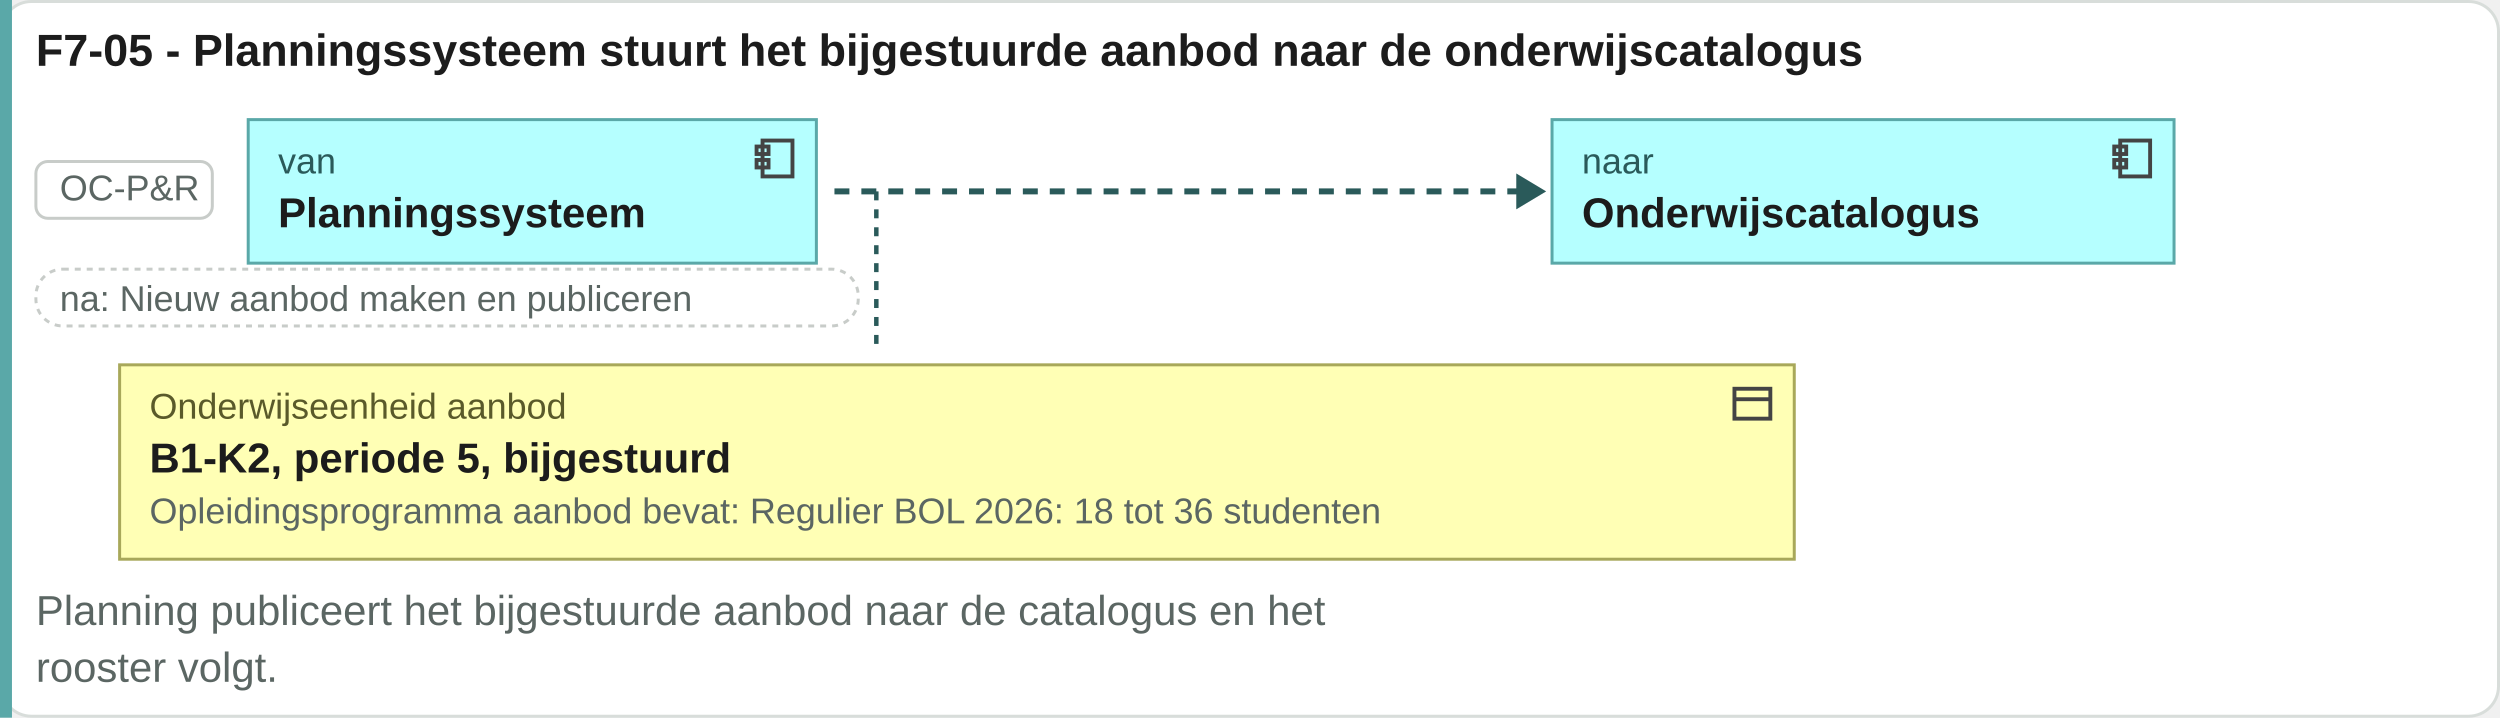
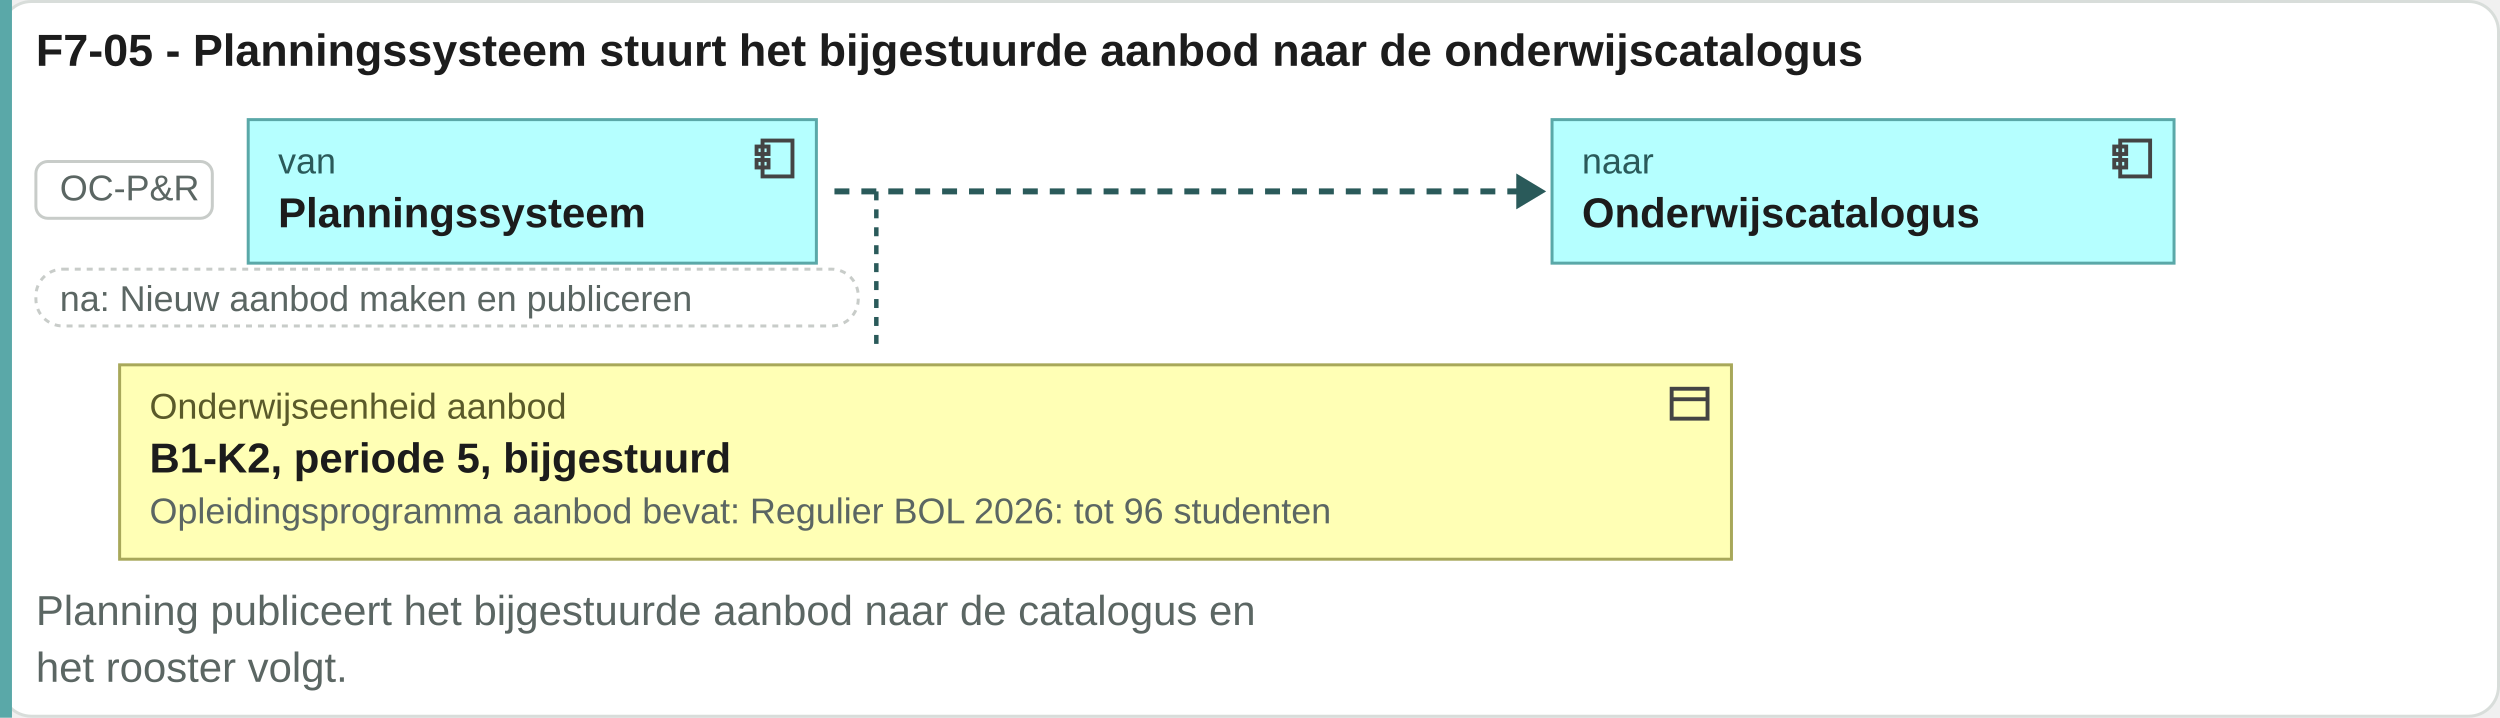
<svg xmlns="http://www.w3.org/2000/svg" viewBox="0 0 836 240" width="836" height="240">
  <rect x="0.5" y="0.5" width="835" height="239" rx="10" fill="#ffffff" stroke="#d8ddda" />
  <text x="12" y="22" font-family="Arial, Helvetica, sans-serif" font-size="15" font-weight="bold" fill="#1c1c1c" text-anchor="start">F7-05 - Planningssysteem stuurt het bijgestuurde aanbod naar de onderwijscatalogus</text>
  <rect x="0" y="0" width="4" height="240" fill="#5aa8a8" />
  <rect x="12" y="54" width="59" height="19" rx="4" fill="#ffffff" stroke="#c8ccc9" />
  <text x="20" y="67" font-family="Arial, Helvetica, sans-serif" font-size="12" fill="#5b6663" text-anchor="start">OC-P&amp;R</text>
  <rect x="83" y="40" width="190" height="48" rx="0" fill="#b5ffff" stroke="#5aa8a8" />
  <g transform="translate(251,45)" fill="none" stroke="#444" stroke-width="1.3">
    <rect x="4" y="2" width="10" height="12" />
    <rect x="2" y="4" width="4" height="2.5" />
    <rect x="2" y="8.5" width="4" height="2.5" />
  </g>
  <text x="93" y="58" font-family="Arial, Helvetica, sans-serif" font-size="12" fill="#2a5a5a" text-anchor="start">van</text>
  <text x="93" y="76" font-family="Arial, Helvetica, sans-serif" font-size="14" font-weight="bold" fill="#1c1c1c" text-anchor="start">Planningssysteem</text>
  <path d="M279.04 64H509.04" stroke="#2a5a5a" stroke-width="2" stroke-dasharray="5 4" />
  <path d="M507.04 58l10 6-10 6z" fill="#2a5a5a" />
  <rect x="519" y="40" width="208" height="48" rx="0" fill="#b5ffff" stroke="#5aa8a8" />
  <g transform="translate(705,45)" fill="none" stroke="#444" stroke-width="1.3">
    <rect x="4" y="2" width="10" height="12" />
    <rect x="2" y="4" width="4" height="2.5" />
    <rect x="2" y="8.5" width="4" height="2.5" />
  </g>
  <text x="529" y="58" font-family="Arial, Helvetica, sans-serif" font-size="12" fill="#2a5a5a" text-anchor="start">naar</text>
  <text x="529" y="76" font-family="Arial, Helvetica, sans-serif" font-size="14" font-weight="bold" fill="#1c1c1c" text-anchor="start">Onderwijscatalogus</text>
  <rect x="12" y="90" width="275" height="19" rx="9" fill="#ffffff" stroke="#c8ccc9" stroke-dasharray="2 2" />
  <text x="20" y="104" font-family="Arial, Helvetica, sans-serif" font-size="12" fill="#5b6663" text-anchor="start">na: Nieuw aanbod maken en publiceren</text>
  <path d="M293.04 64V118" stroke="#2a5a5a" stroke-width="1.5" stroke-dasharray="3 3" />
-   <rect x="40" y="122" width="560" height="65" rx="0" fill="#ffffb5" stroke="#a8a85a" />
-   <g transform="translate(578,127)" fill="none" stroke="#444" stroke-width="1.3">
+   <rect x="40" y="122" width="539" height="65" rx="0" fill="#ffffb5" stroke="#a8a85a" />
+   <g transform="translate(557,127)" fill="none" stroke="#444" stroke-width="1.3">
    <rect x="2" y="3" width="12" height="10" />
    <path d="M2 6.5h12" />
  </g>
  <text x="50" y="140" font-family="Arial, Helvetica, sans-serif" font-size="12" fill="#5a5a2a" text-anchor="start">Onderwijseenheid aanbod</text>
  <text x="50" y="158" font-family="Arial, Helvetica, sans-serif" font-size="14" font-weight="bold" fill="#1c1c1c" text-anchor="start">B1-K2, periode 5, bijgestuurd</text>
-   <text x="50" y="175" font-family="Arial, Helvetica, sans-serif" font-size="12" fill="#5b6663" text-anchor="start">Opleidingsprogramma aanbod bevat: Regulier BOL 2026: 18 tot 36 studenten</text>
-   <text x="12" y="209" font-family="Arial, Helvetica, sans-serif" font-size="14" fill="#5b6663" text-anchor="start">Planning publiceert het bijgestuurde aanbod naar de catalogus en het</text>
-   <text x="12" y="228" font-family="Arial, Helvetica, sans-serif" font-size="14" fill="#5b6663" text-anchor="start">rooster volgt.</text>
+   <text x="50" y="175" font-family="Arial, Helvetica, sans-serif" font-size="12" fill="#5b6663" text-anchor="start">Opleidingsprogramma aanbod bevat: Regulier BOL 2026: tot 96 studenten</text>
+   <text x="12" y="209" font-family="Arial, Helvetica, sans-serif" font-size="14" fill="#5b6663" text-anchor="start">Planning publiceert het bijgestuurde aanbod naar de catalogus en</text>
+   <text x="12" y="228" font-family="Arial, Helvetica, sans-serif" font-size="14" fill="#5b6663" text-anchor="start">het rooster volgt.</text>
</svg>
